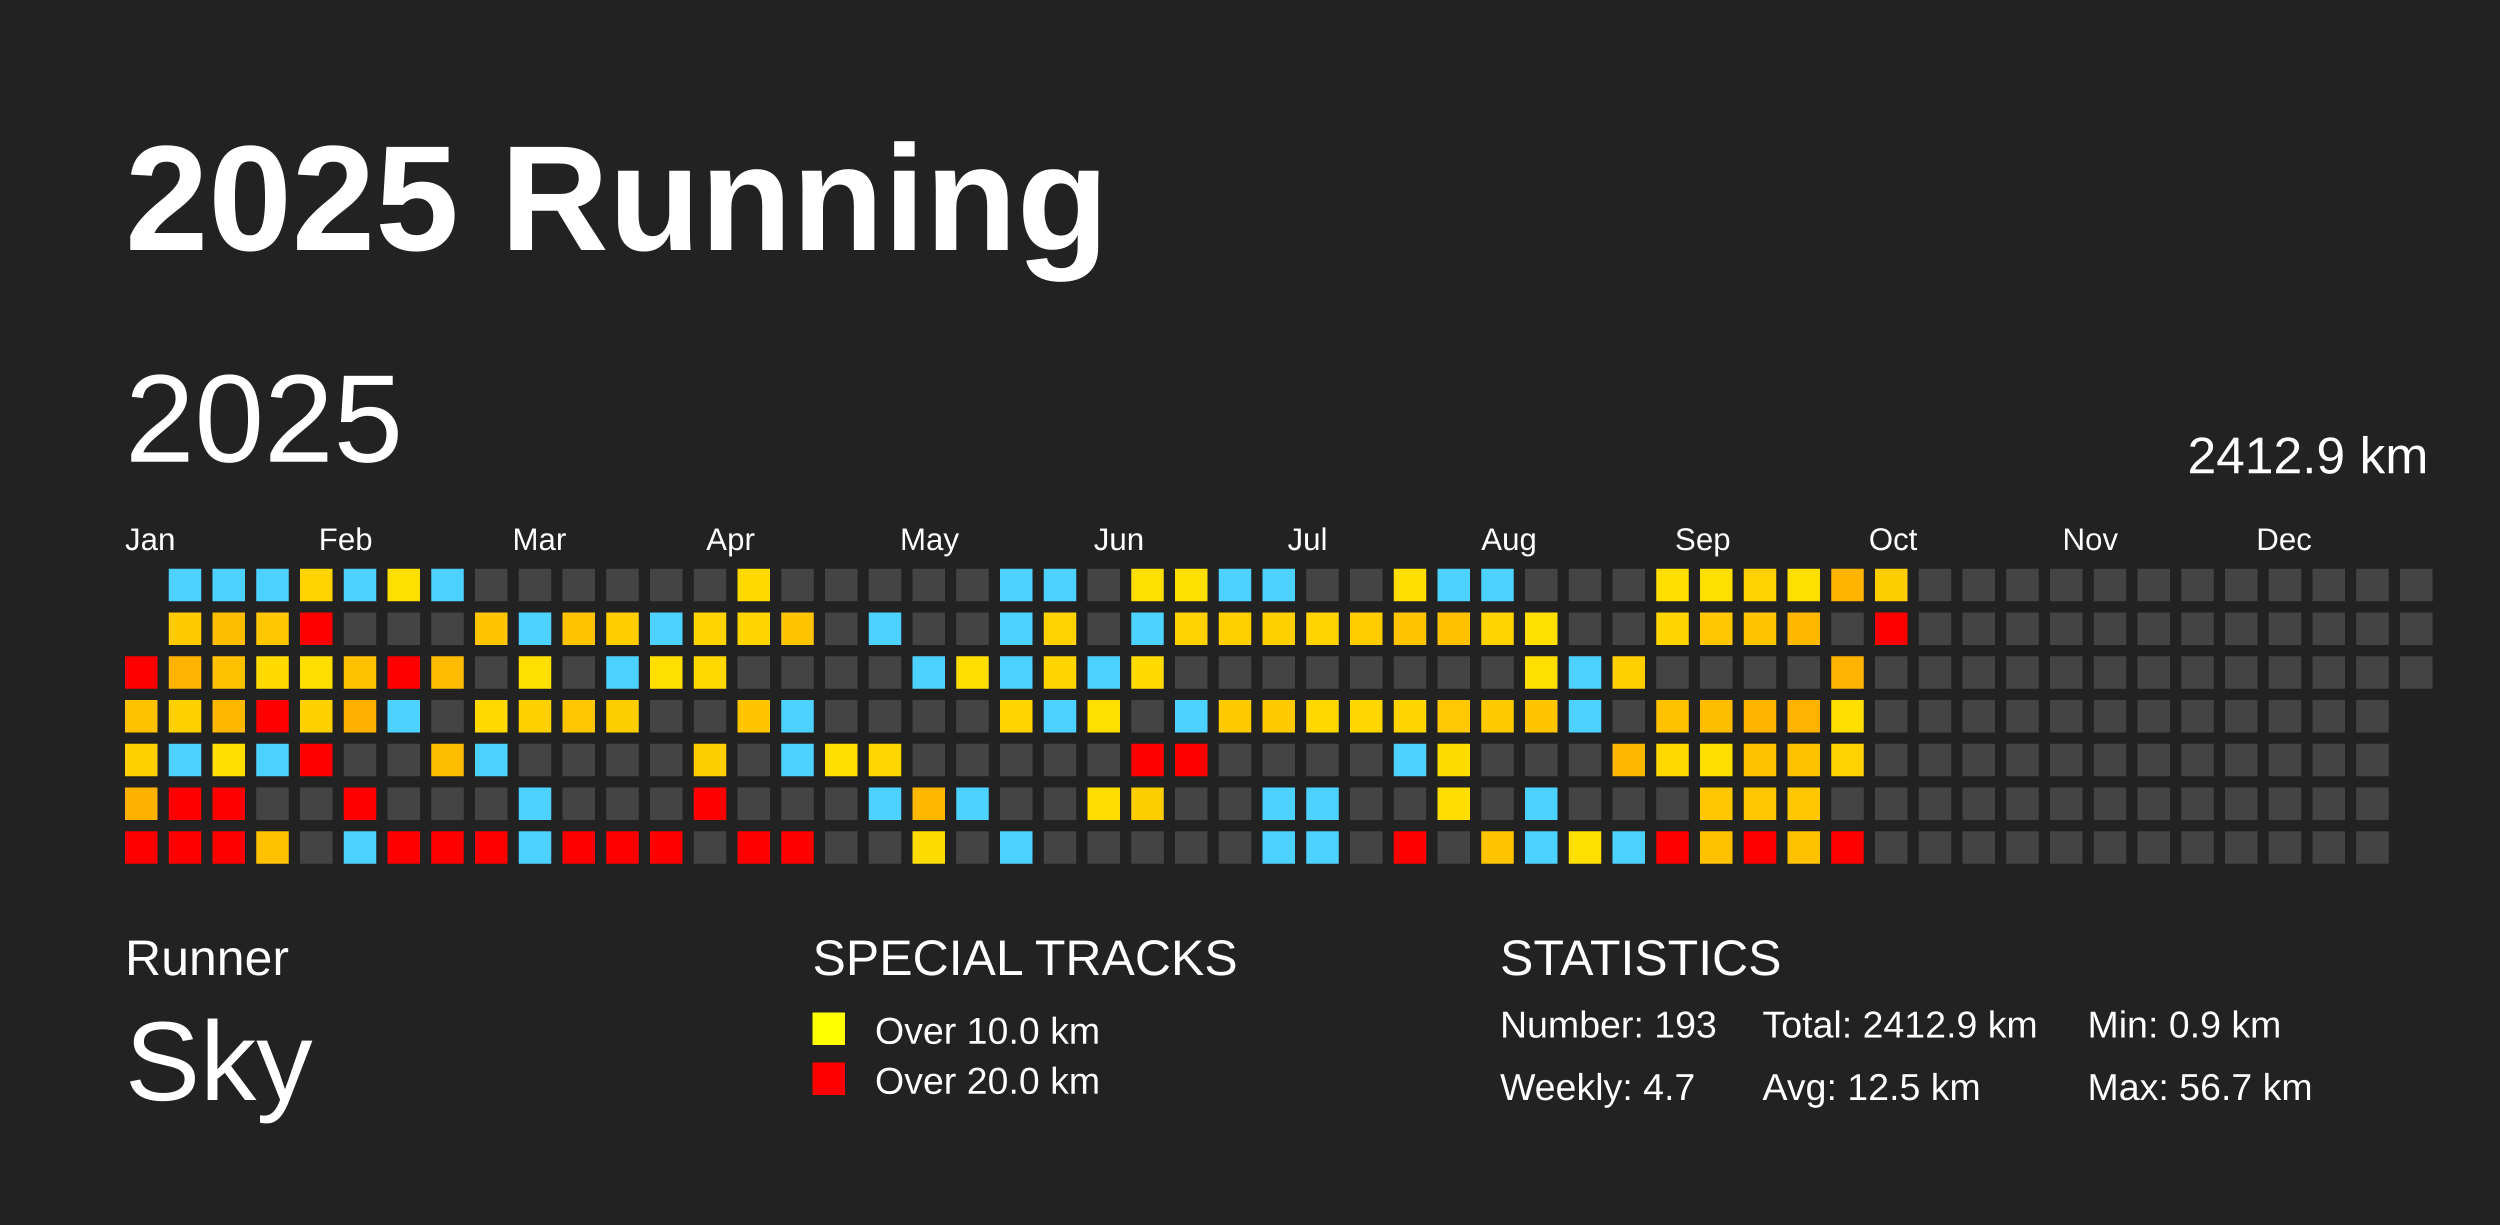
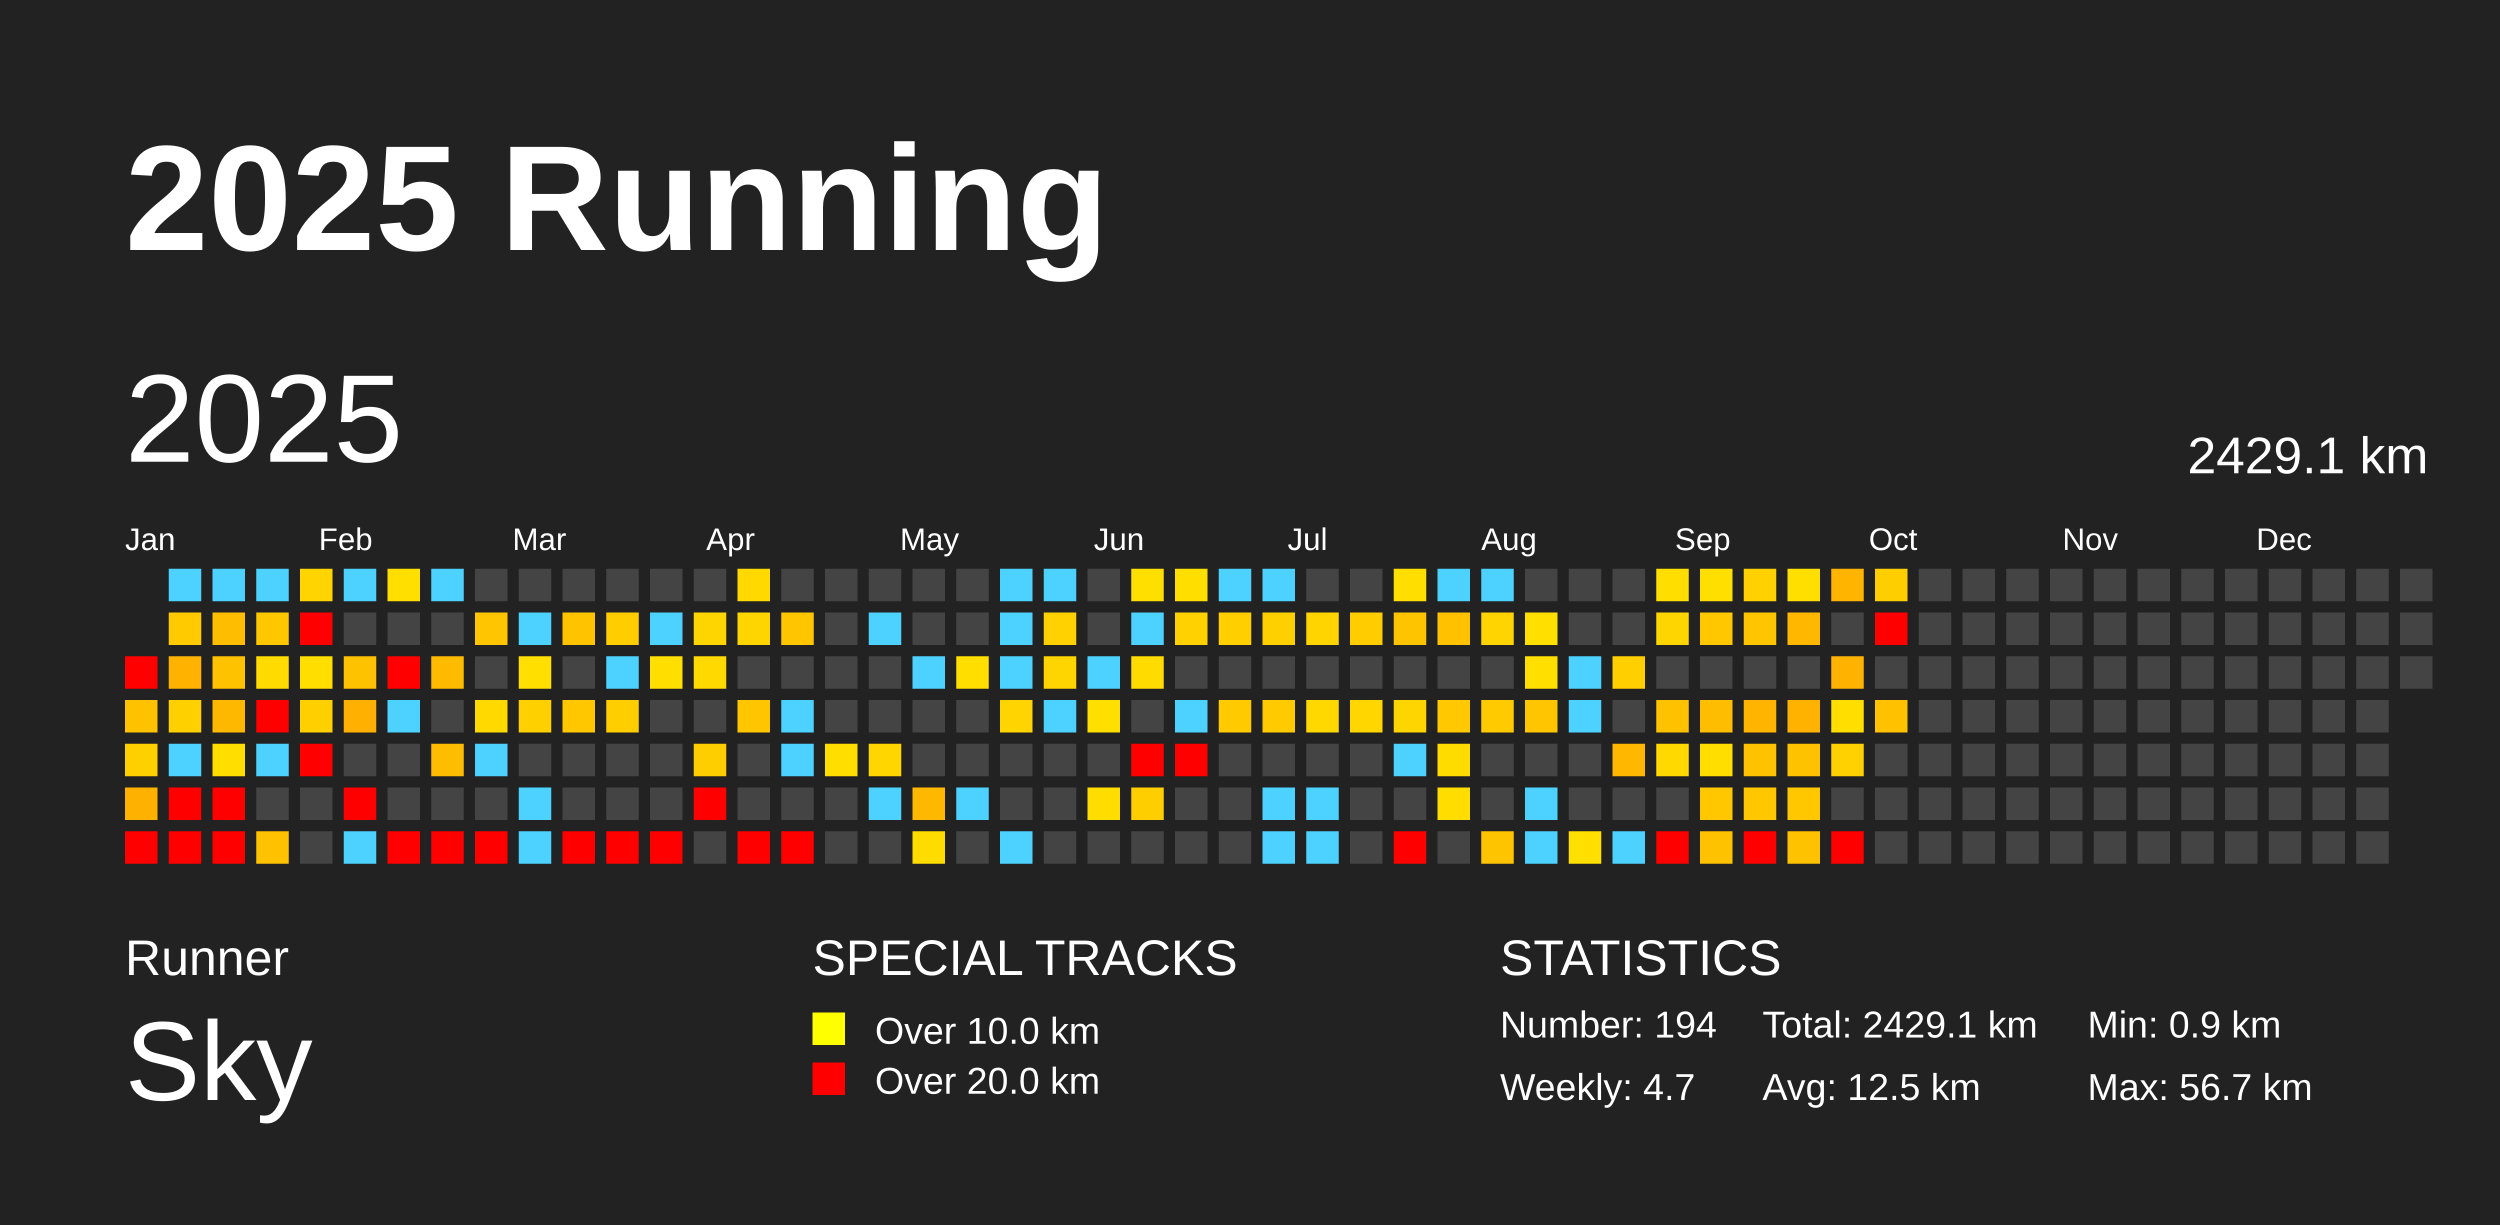
<svg xmlns="http://www.w3.org/2000/svg" baseProfile="full" height="98mm" version="1.1" viewBox="0,0,200,98" width="200mm">
  <defs />
  <rect fill="#222222" height="98" width="200" x="0" y="0" />
  <text fill="#FFFFFF" style="font-size:12px; font-family:Arial; font-weight:bold;" x="10" y="20">2025 Running</text>
  <text fill="#FFFFFF" style="font-size:4px; font-family:Arial" x="10" y="78">Runner</text>
  <text fill="#FFFFFF" style="font-size:9px; font-family:Arial" x="10" y="88">Sky</text>
  <text fill="#FFFFFF" style="font-size:4px; font-family:Arial" x="65" y="78">SPECIAL TRACKS</text>
  <rect fill="yellow" height="2.6" width="2.6" x="65" y="81" />
  <text fill="#FFFFFF" style="font-size:3px; font-family:Arial" x="70" y="83.5">Over 10.0 km</text>
  <rect fill="red" height="2.6" width="2.6" x="65" y="85" />
  <text fill="#FFFFFF" style="font-size:3px; font-family:Arial" x="70" y="87.5">Over 20.0 km</text>
  <text fill="#FFFFFF" style="font-size:4px; font-family:Arial" x="120" y="78">STATISTICS</text>
-   <text fill="#FFFFFF" style="font-size:3px; font-family:Arial" x="120" y="83">Number: 193</text>
+   <text fill="#FFFFFF" style="font-size:3px; font-family:Arial" x="120" y="83">Number: 194</text>
  <text fill="#FFFFFF" style="font-size:3px; font-family:Arial" x="120" y="88">Weekly: 4.7</text>
-   <text fill="#FFFFFF" style="font-size:3px; font-family:Arial" x="141" y="83">Total: 2412.9 km</text>
+   <text fill="#FFFFFF" style="font-size:3px; font-family:Arial" x="141" y="83">Total: 2429.1 km</text>
  <text fill="#FFFFFF" style="font-size:3px; font-family:Arial" x="141" y="88">Avg: 12.5 km</text>
  <text fill="#FFFFFF" style="font-size:3px; font-family:Arial" x="167" y="83">Min: 0.9 km</text>
  <text fill="#FFFFFF" style="font-size:3px; font-family:Arial" x="167" y="88">Max: 56.7 km</text>
  <text dominant-baseline="hanging" fill="#FFFFFF" style="font-size:10.0px; font-family:Arial;" x="10" y="30">2025</text>
-   <text dominant-baseline="hanging" fill="#FFFFFF" style="font-size:4.125px; font-family:Arial;" x="175" y="35">2412.9 km</text>
+   <text dominant-baseline="hanging" fill="#FFFFFF" style="font-size:4.125px; font-family:Arial;" x="175" y="35">2429.1 km</text>
  <text fill="#FFFFFF" style="font-size:2.5px; font-family:Arial" x="10.0" y="44">Jan</text>
  <text fill="#FFFFFF" style="font-size:2.5px; font-family:Arial" x="25.5" y="44">Feb</text>
  <text fill="#FFFFFF" style="font-size:2.5px; font-family:Arial" x="41.0" y="44">Mar</text>
  <text fill="#FFFFFF" style="font-size:2.5px; font-family:Arial" x="56.5" y="44">Apr</text>
  <text fill="#FFFFFF" style="font-size:2.5px; font-family:Arial" x="72.0" y="44">May</text>
  <text fill="#FFFFFF" style="font-size:2.5px; font-family:Arial" x="87.5" y="44">Jun</text>
  <text fill="#FFFFFF" style="font-size:2.5px; font-family:Arial" x="103.0" y="44">Jul</text>
  <text fill="#FFFFFF" style="font-size:2.5px; font-family:Arial" x="118.5" y="44">Aug</text>
  <text fill="#FFFFFF" style="font-size:2.5px; font-family:Arial" x="134.0" y="44">Sep</text>
  <text fill="#FFFFFF" style="font-size:2.5px; font-family:Arial" x="149.5" y="44">Oct</text>
  <text fill="#FFFFFF" style="font-size:2.5px; font-family:Arial" x="165.0" y="44">Nov</text>
  <text fill="#FFFFFF" style="font-size:2.5px; font-family:Arial" x="180.5" y="44">Dec</text>
  <rect fill="red" height="2.6" width="2.6" x="10.0" y="52.5" />
  <rect fill="#ffc200" height="2.6" width="2.6" x="10.0" y="56.0" />
  <rect fill="#ffd000" height="2.6" width="2.6" x="10.0" y="59.5" />
  <rect fill="#ffb100" height="2.6" width="2.6" x="10.0" y="63.0" />
  <rect fill="red" height="2.6" width="2.6" x="10.0" y="66.5" />
  <rect fill="#4dd2ff" height="2.6" width="2.6" x="13.5" y="45.5" />
  <rect fill="#ffcb00" height="2.6" width="2.6" x="13.5" y="49.0" />
  <rect fill="#ffb300" height="2.6" width="2.6" x="13.5" y="52.5" />
  <rect fill="#ffd000" height="2.6" width="2.6" x="13.5" y="56.0" />
  <rect fill="#4dd2ff" height="2.6" width="2.6" x="13.5" y="59.5" />
  <rect fill="red" height="2.6" width="2.6" x="13.5" y="63.0" />
  <rect fill="red" height="2.6" width="2.6" x="13.5" y="66.5" />
  <rect fill="#4dd2ff" height="2.6" width="2.6" x="17.0" y="45.5" />
  <rect fill="#ffbd00" height="2.6" width="2.6" x="17.0" y="49.0" />
  <rect fill="#ffc200" height="2.6" width="2.6" x="17.0" y="52.5" />
  <rect fill="#ffb800" height="2.6" width="2.6" x="17.0" y="56.0" />
  <rect fill="#ffde00" height="2.6" width="2.6" x="17.0" y="59.5" />
  <rect fill="red" height="2.6" width="2.6" x="17.0" y="63.0" />
  <rect fill="red" height="2.6" width="2.6" x="17.0" y="66.5" />
  <rect fill="#4dd2ff" height="2.6" width="2.6" x="20.5" y="45.5" />
  <rect fill="#ffc700" height="2.6" width="2.6" x="20.5" y="49.0" />
  <rect fill="#ffdb00" height="2.6" width="2.6" x="20.5" y="52.5" />
  <rect fill="red" height="2.6" width="2.6" x="20.5" y="56.0" />
  <rect fill="#4dd2ff" height="2.6" width="2.6" x="20.5" y="59.5" />
  <rect fill="#444444" height="2.6" width="2.6" x="20.5" y="63.0" />
  <rect fill="#ffc200" height="2.6" width="2.6" x="20.5" y="66.5" />
  <rect fill="#ffd400" height="2.6" width="2.6" x="24.0" y="45.5" />
  <rect fill="red" height="2.6" width="2.6" x="24.0" y="49.0" />
  <rect fill="#ffde00" height="2.6" width="2.6" x="24.0" y="52.5" />
  <rect fill="#ffd000" height="2.6" width="2.6" x="24.0" y="56.0" />
  <rect fill="red" height="2.6" width="2.6" x="24.0" y="59.5" />
  <rect fill="#444444" height="2.6" width="2.6" x="24.0" y="63.0" />
  <rect fill="#444444" height="2.6" width="2.6" x="24.0" y="66.5" />
  <rect fill="#4dd2ff" height="2.6" width="2.6" x="27.5" y="45.5" />
  <rect fill="#444444" height="2.6" width="2.6" x="27.5" y="49.0" />
  <rect fill="#ffc200" height="2.6" width="2.6" x="27.5" y="52.5" />
  <rect fill="#ffb000" height="2.6" width="2.6" x="27.5" y="56.0" />
  <rect fill="#444444" height="2.6" width="2.6" x="27.5" y="59.5" />
  <rect fill="red" height="2.6" width="2.6" x="27.5" y="63.0" />
  <rect fill="#4dd2ff" height="2.6" width="2.6" x="27.5" y="66.5" />
  <rect fill="#ffdf00" height="2.6" width="2.6" x="31.0" y="45.5" />
  <rect fill="#444444" height="2.6" width="2.6" x="31.0" y="49.0" />
  <rect fill="red" height="2.6" width="2.6" x="31.0" y="52.5" />
  <rect fill="#4dd2ff" height="2.6" width="2.6" x="31.0" y="56.0" />
  <rect fill="#444444" height="2.6" width="2.6" x="31.0" y="59.5" />
  <rect fill="#444444" height="2.6" width="2.6" x="31.0" y="63.0" />
  <rect fill="red" height="2.6" width="2.6" x="31.0" y="66.5" />
  <rect fill="#4dd2ff" height="2.6" width="2.6" x="34.5" y="45.5" />
  <rect fill="#444444" height="2.6" width="2.6" x="34.5" y="49.0" />
  <rect fill="#ffbb00" height="2.6" width="2.6" x="34.5" y="52.5" />
  <rect fill="#444444" height="2.6" width="2.6" x="34.5" y="56.0" />
  <rect fill="#ffbd00" height="2.6" width="2.6" x="34.5" y="59.5" />
  <rect fill="#444444" height="2.6" width="2.6" x="34.5" y="63.0" />
  <rect fill="red" height="2.6" width="2.6" x="34.5" y="66.5" />
  <rect fill="#444444" height="2.6" width="2.6" x="38.0" y="45.5" />
  <rect fill="#ffc500" height="2.6" width="2.6" x="38.0" y="49.0" />
  <rect fill="#444444" height="2.6" width="2.6" x="38.0" y="52.5" />
  <rect fill="#ffd900" height="2.6" width="2.6" x="38.0" y="56.0" />
  <rect fill="#4dd2ff" height="2.6" width="2.6" x="38.0" y="59.5" />
  <rect fill="#444444" height="2.6" width="2.6" x="38.0" y="63.0" />
  <rect fill="red" height="2.6" width="2.6" x="38.0" y="66.5" />
  <rect fill="#444444" height="2.6" width="2.6" x="41.5" y="45.5" />
  <rect fill="#4dd2ff" height="2.6" width="2.6" x="41.5" y="49.0" />
  <rect fill="#ffdf00" height="2.6" width="2.6" x="41.5" y="52.5" />
  <rect fill="#ffd000" height="2.6" width="2.6" x="41.5" y="56.0" />
  <rect fill="#444444" height="2.6" width="2.6" x="41.5" y="59.5" />
  <rect fill="#4dd2ff" height="2.6" width="2.6" x="41.5" y="63.0" />
  <rect fill="#4dd2ff" height="2.6" width="2.6" x="41.5" y="66.5" />
  <rect fill="#444444" height="2.6" width="2.6" x="45.0" y="45.5" />
  <rect fill="#ffc300" height="2.6" width="2.6" x="45.0" y="49.0" />
  <rect fill="#444444" height="2.6" width="2.6" x="45.0" y="52.5" />
  <rect fill="#ffc700" height="2.6" width="2.6" x="45.0" y="56.0" />
  <rect fill="#444444" height="2.6" width="2.6" x="45.0" y="59.5" />
  <rect fill="#444444" height="2.6" width="2.6" x="45.0" y="63.0" />
  <rect fill="red" height="2.6" width="2.6" x="45.0" y="66.5" />
  <rect fill="#444444" height="2.6" width="2.6" x="48.5" y="45.5" />
  <rect fill="#ffcd00" height="2.6" width="2.6" x="48.5" y="49.0" />
  <rect fill="#4dd2ff" height="2.6" width="2.6" x="48.5" y="52.5" />
  <rect fill="#ffce00" height="2.6" width="2.6" x="48.5" y="56.0" />
  <rect fill="#444444" height="2.6" width="2.6" x="48.5" y="59.5" />
  <rect fill="#444444" height="2.6" width="2.6" x="48.5" y="63.0" />
  <rect fill="red" height="2.6" width="2.6" x="48.5" y="66.5" />
  <rect fill="#444444" height="2.6" width="2.6" x="52.0" y="45.5" />
  <rect fill="#4dd2ff" height="2.6" width="2.6" x="52.0" y="49.0" />
  <rect fill="#ffdf00" height="2.6" width="2.6" x="52.0" y="52.5" />
  <rect fill="#444444" height="2.6" width="2.6" x="52.0" y="56.0" />
  <rect fill="#444444" height="2.6" width="2.6" x="52.0" y="59.5" />
  <rect fill="#444444" height="2.6" width="2.6" x="52.0" y="63.0" />
  <rect fill="red" height="2.6" width="2.6" x="52.0" y="66.5" />
  <rect fill="#444444" height="2.6" width="2.6" x="55.5" y="45.5" />
  <rect fill="#ffd500" height="2.6" width="2.6" x="55.5" y="49.0" />
  <rect fill="#ffd900" height="2.6" width="2.6" x="55.5" y="52.5" />
  <rect fill="#444444" height="2.6" width="2.6" x="55.5" y="56.0" />
  <rect fill="#ffce00" height="2.6" width="2.6" x="55.5" y="59.5" />
  <rect fill="red" height="2.6" width="2.6" x="55.5" y="63.0" />
  <rect fill="#444444" height="2.6" width="2.6" x="55.5" y="66.5" />
  <rect fill="#ffd900" height="2.6" width="2.6" x="59.0" y="45.5" />
  <rect fill="#ffd500" height="2.6" width="2.6" x="59.0" y="49.0" />
  <rect fill="#444444" height="2.6" width="2.6" x="59.0" y="52.5" />
  <rect fill="#ffc600" height="2.6" width="2.6" x="59.0" y="56.0" />
  <rect fill="#444444" height="2.6" width="2.6" x="59.0" y="59.5" />
  <rect fill="#444444" height="2.6" width="2.6" x="59.0" y="63.0" />
  <rect fill="red" height="2.6" width="2.6" x="59.0" y="66.5" />
  <rect fill="#444444" height="2.6" width="2.6" x="62.5" y="45.5" />
  <rect fill="#ffc600" height="2.6" width="2.6" x="62.5" y="49.0" />
  <rect fill="#444444" height="2.6" width="2.6" x="62.5" y="52.5" />
  <rect fill="#4dd2ff" height="2.6" width="2.6" x="62.5" y="56.0" />
  <rect fill="#4dd2ff" height="2.6" width="2.6" x="62.5" y="59.5" />
  <rect fill="#444444" height="2.6" width="2.6" x="62.5" y="63.0" />
  <rect fill="red" height="2.6" width="2.6" x="62.5" y="66.5" />
  <rect fill="#444444" height="2.6" width="2.6" x="66.0" y="45.5" />
  <rect fill="#444444" height="2.6" width="2.6" x="66.0" y="49.0" />
  <rect fill="#444444" height="2.6" width="2.6" x="66.0" y="52.5" />
  <rect fill="#444444" height="2.6" width="2.6" x="66.0" y="56.0" />
  <rect fill="#ffde00" height="2.6" width="2.6" x="66.0" y="59.5" />
  <rect fill="#444444" height="2.6" width="2.6" x="66.0" y="63.0" />
  <rect fill="#444444" height="2.6" width="2.6" x="66.0" y="66.5" />
  <rect fill="#444444" height="2.6" width="2.6" x="69.5" y="45.5" />
  <rect fill="#4dd2ff" height="2.6" width="2.6" x="69.5" y="49.0" />
  <rect fill="#444444" height="2.6" width="2.6" x="69.5" y="52.5" />
  <rect fill="#444444" height="2.6" width="2.6" x="69.5" y="56.0" />
  <rect fill="#ffd600" height="2.6" width="2.6" x="69.5" y="59.5" />
  <rect fill="#4dd2ff" height="2.6" width="2.6" x="69.5" y="63.0" />
  <rect fill="#444444" height="2.6" width="2.6" x="69.5" y="66.5" />
  <rect fill="#444444" height="2.6" width="2.6" x="73.0" y="45.5" />
  <rect fill="#444444" height="2.6" width="2.6" x="73.0" y="49.0" />
  <rect fill="#4dd2ff" height="2.6" width="2.6" x="73.0" y="52.5" />
  <rect fill="#444444" height="2.6" width="2.6" x="73.0" y="56.0" />
  <rect fill="#444444" height="2.6" width="2.6" x="73.0" y="59.5" />
  <rect fill="#ffb800" height="2.6" width="2.6" x="73.0" y="63.0" />
  <rect fill="#ffdc00" height="2.6" width="2.6" x="73.0" y="66.5" />
  <rect fill="#444444" height="2.6" width="2.6" x="76.5" y="45.5" />
  <rect fill="#444444" height="2.6" width="2.6" x="76.5" y="49.0" />
  <rect fill="#ffde00" height="2.6" width="2.6" x="76.5" y="52.5" />
  <rect fill="#444444" height="2.6" width="2.6" x="76.5" y="56.0" />
  <rect fill="#444444" height="2.6" width="2.6" x="76.5" y="59.5" />
  <rect fill="#4dd2ff" height="2.6" width="2.6" x="76.5" y="63.0" />
  <rect fill="#444444" height="2.6" width="2.6" x="76.5" y="66.5" />
  <rect fill="#4dd2ff" height="2.6" width="2.6" x="80.0" y="45.5" />
  <rect fill="#4dd2ff" height="2.6" width="2.6" x="80.0" y="49.0" />
  <rect fill="#4dd2ff" height="2.6" width="2.6" x="80.0" y="52.5" />
  <rect fill="#ffd400" height="2.6" width="2.6" x="80.0" y="56.0" />
  <rect fill="#444444" height="2.6" width="2.6" x="80.0" y="59.5" />
  <rect fill="#444444" height="2.6" width="2.6" x="80.0" y="63.0" />
  <rect fill="#4dd2ff" height="2.6" width="2.6" x="80.0" y="66.5" />
  <rect fill="#4dd2ff" height="2.6" width="2.6" x="83.5" y="45.5" />
  <rect fill="#ffd100" height="2.6" width="2.6" x="83.5" y="49.0" />
  <rect fill="#ffd500" height="2.6" width="2.6" x="83.5" y="52.5" />
  <rect fill="#4dd2ff" height="2.6" width="2.6" x="83.5" y="56.0" />
  <rect fill="#444444" height="2.6" width="2.6" x="83.5" y="59.5" />
  <rect fill="#444444" height="2.6" width="2.6" x="83.5" y="63.0" />
  <rect fill="#444444" height="2.6" width="2.6" x="83.5" y="66.5" />
  <rect fill="#444444" height="2.6" width="2.6" x="87.0" y="45.5" />
  <rect fill="#444444" height="2.6" width="2.6" x="87.0" y="49.0" />
  <rect fill="#4dd2ff" height="2.6" width="2.6" x="87.0" y="52.5" />
  <rect fill="#ffdf00" height="2.6" width="2.6" x="87.0" y="56.0" />
  <rect fill="#444444" height="2.6" width="2.6" x="87.0" y="59.5" />
  <rect fill="#ffdd00" height="2.6" width="2.6" x="87.0" y="63.0" />
  <rect fill="#444444" height="2.6" width="2.6" x="87.0" y="66.5" />
  <rect fill="#ffdf00" height="2.6" width="2.6" x="90.5" y="45.5" />
  <rect fill="#4dd2ff" height="2.6" width="2.6" x="90.5" y="49.0" />
  <rect fill="#ffdb00" height="2.6" width="2.6" x="90.5" y="52.5" />
  <rect fill="#444444" height="2.6" width="2.6" x="90.5" y="56.0" />
  <rect fill="red" height="2.6" width="2.6" x="90.5" y="59.5" />
  <rect fill="#ffce00" height="2.6" width="2.6" x="90.5" y="63.0" />
  <rect fill="#444444" height="2.6" width="2.6" x="90.5" y="66.5" />
  <rect fill="#ffdf00" height="2.6" width="2.6" x="94.0" y="45.5" />
  <rect fill="#ffd100" height="2.6" width="2.6" x="94.0" y="49.0" />
  <rect fill="#444444" height="2.6" width="2.6" x="94.0" y="52.5" />
  <rect fill="#4dd2ff" height="2.6" width="2.6" x="94.0" y="56.0" />
  <rect fill="red" height="2.6" width="2.6" x="94.0" y="59.5" />
  <rect fill="#444444" height="2.6" width="2.6" x="94.0" y="63.0" />
  <rect fill="#444444" height="2.6" width="2.6" x="94.0" y="66.5" />
  <rect fill="#4dd2ff" height="2.6" width="2.6" x="97.5" y="45.5" />
  <rect fill="#ffcf00" height="2.6" width="2.6" x="97.5" y="49.0" />
  <rect fill="#444444" height="2.6" width="2.6" x="97.5" y="52.5" />
  <rect fill="#ffca00" height="2.6" width="2.6" x="97.5" y="56.0" />
  <rect fill="#444444" height="2.6" width="2.6" x="97.5" y="59.5" />
  <rect fill="#444444" height="2.6" width="2.6" x="97.5" y="63.0" />
  <rect fill="#444444" height="2.6" width="2.6" x="97.5" y="66.5" />
  <rect fill="#4dd2ff" height="2.6" width="2.6" x="101.0" y="45.5" />
  <rect fill="#ffd000" height="2.6" width="2.6" x="101.0" y="49.0" />
  <rect fill="#444444" height="2.6" width="2.6" x="101.0" y="52.5" />
  <rect fill="#ffca00" height="2.6" width="2.6" x="101.0" y="56.0" />
  <rect fill="#444444" height="2.6" width="2.6" x="101.0" y="59.5" />
  <rect fill="#4dd2ff" height="2.6" width="2.6" x="101.0" y="63.0" />
  <rect fill="#4dd2ff" height="2.6" width="2.6" x="101.0" y="66.5" />
  <rect fill="#444444" height="2.6" width="2.6" x="104.5" y="45.5" />
  <rect fill="#ffd400" height="2.6" width="2.6" x="104.5" y="49.0" />
  <rect fill="#444444" height="2.6" width="2.6" x="104.5" y="52.5" />
  <rect fill="#ffd800" height="2.6" width="2.6" x="104.5" y="56.0" />
  <rect fill="#444444" height="2.6" width="2.6" x="104.5" y="59.5" />
  <rect fill="#4dd2ff" height="2.6" width="2.6" x="104.5" y="63.0" />
  <rect fill="#4dd2ff" height="2.6" width="2.6" x="104.5" y="66.5" />
  <rect fill="#444444" height="2.6" width="2.6" x="108.0" y="45.5" />
  <rect fill="#ffcc00" height="2.6" width="2.6" x="108.0" y="49.0" />
  <rect fill="#444444" height="2.6" width="2.6" x="108.0" y="52.5" />
  <rect fill="#ffd600" height="2.6" width="2.6" x="108.0" y="56.0" />
  <rect fill="#444444" height="2.6" width="2.6" x="108.0" y="59.5" />
  <rect fill="#444444" height="2.6" width="2.6" x="108.0" y="63.0" />
  <rect fill="#444444" height="2.6" width="2.6" x="108.0" y="66.5" />
  <rect fill="#ffde00" height="2.6" width="2.6" x="111.5" y="45.5" />
  <rect fill="#ffc400" height="2.6" width="2.6" x="111.5" y="49.0" />
  <rect fill="#444444" height="2.6" width="2.6" x="111.5" y="52.5" />
  <rect fill="#ffd500" height="2.6" width="2.6" x="111.5" y="56.0" />
  <rect fill="#4dd2ff" height="2.6" width="2.6" x="111.5" y="59.5" />
  <rect fill="#444444" height="2.6" width="2.6" x="111.5" y="63.0" />
  <rect fill="red" height="2.6" width="2.6" x="111.5" y="66.5" />
  <rect fill="#4dd2ff" height="2.6" width="2.6" x="115.0" y="45.5" />
  <rect fill="#ffc100" height="2.6" width="2.6" x="115.0" y="49.0" />
  <rect fill="#444444" height="2.6" width="2.6" x="115.0" y="52.5" />
  <rect fill="#ffc800" height="2.6" width="2.6" x="115.0" y="56.0" />
  <rect fill="#ffdc00" height="2.6" width="2.6" x="115.0" y="59.5" />
  <rect fill="#ffdd00" height="2.6" width="2.6" x="115.0" y="63.0" />
  <rect fill="#444444" height="2.6" width="2.6" x="115.0" y="66.5" />
  <rect fill="#4dd2ff" height="2.6" width="2.6" x="118.5" y="45.5" />
  <rect fill="#ffd400" height="2.6" width="2.6" x="118.5" y="49.0" />
  <rect fill="#444444" height="2.6" width="2.6" x="118.5" y="52.5" />
  <rect fill="#ffca00" height="2.6" width="2.6" x="118.5" y="56.0" />
  <rect fill="#444444" height="2.6" width="2.6" x="118.5" y="59.5" />
  <rect fill="#444444" height="2.6" width="2.6" x="118.5" y="63.0" />
  <rect fill="#ffc400" height="2.6" width="2.6" x="118.5" y="66.5" />
  <rect fill="#444444" height="2.6" width="2.6" x="122.0" y="45.5" />
  <rect fill="#ffdf00" height="2.6" width="2.6" x="122.0" y="49.0" />
  <rect fill="#ffdf00" height="2.6" width="2.6" x="122.0" y="52.5" />
  <rect fill="#ffc600" height="2.6" width="2.6" x="122.0" y="56.0" />
  <rect fill="#444444" height="2.6" width="2.6" x="122.0" y="59.5" />
  <rect fill="#4dd2ff" height="2.6" width="2.6" x="122.0" y="63.0" />
  <rect fill="#4dd2ff" height="2.6" width="2.6" x="122.0" y="66.5" />
  <rect fill="#444444" height="2.6" width="2.6" x="125.5" y="45.5" />
  <rect fill="#444444" height="2.6" width="2.6" x="125.5" y="49.0" />
  <rect fill="#4dd2ff" height="2.6" width="2.6" x="125.5" y="52.5" />
  <rect fill="#4dd2ff" height="2.6" width="2.6" x="125.5" y="56.0" />
  <rect fill="#444444" height="2.6" width="2.6" x="125.5" y="59.5" />
  <rect fill="#444444" height="2.6" width="2.6" x="125.5" y="63.0" />
  <rect fill="#ffdf00" height="2.6" width="2.6" x="125.5" y="66.5" />
  <rect fill="#444444" height="2.6" width="2.6" x="129.0" y="45.5" />
  <rect fill="#444444" height="2.6" width="2.6" x="129.0" y="49.0" />
  <rect fill="#ffcf00" height="2.6" width="2.6" x="129.0" y="52.5" />
  <rect fill="#444444" height="2.6" width="2.6" x="129.0" y="56.0" />
  <rect fill="#ffb700" height="2.6" width="2.6" x="129.0" y="59.5" />
  <rect fill="#444444" height="2.6" width="2.6" x="129.0" y="63.0" />
  <rect fill="#4dd2ff" height="2.6" width="2.6" x="129.0" y="66.5" />
  <rect fill="#ffde00" height="2.6" width="2.6" x="132.5" y="45.5" />
  <rect fill="#ffd500" height="2.6" width="2.6" x="132.5" y="49.0" />
  <rect fill="#444444" height="2.6" width="2.6" x="132.5" y="52.5" />
  <rect fill="#ffc200" height="2.6" width="2.6" x="132.5" y="56.0" />
  <rect fill="#ffd900" height="2.6" width="2.6" x="132.5" y="59.5" />
  <rect fill="#444444" height="2.6" width="2.6" x="132.5" y="63.0" />
  <rect fill="red" height="2.6" width="2.6" x="132.5" y="66.5" />
  <rect fill="#ffdf00" height="2.6" width="2.6" x="136.0" y="45.5" />
  <rect fill="#ffc700" height="2.6" width="2.6" x="136.0" y="49.0" />
  <rect fill="#444444" height="2.6" width="2.6" x="136.0" y="52.5" />
  <rect fill="#ffbd00" height="2.6" width="2.6" x="136.0" y="56.0" />
  <rect fill="#ffde00" height="2.6" width="2.6" x="136.0" y="59.5" />
  <rect fill="#ffc700" height="2.6" width="2.6" x="136.0" y="63.0" />
  <rect fill="#ffc200" height="2.6" width="2.6" x="136.0" y="66.5" />
  <rect fill="#ffd100" height="2.6" width="2.6" x="139.5" y="45.5" />
  <rect fill="#ffc600" height="2.6" width="2.6" x="139.5" y="49.0" />
  <rect fill="#444444" height="2.6" width="2.6" x="139.5" y="52.5" />
  <rect fill="#ffb400" height="2.6" width="2.6" x="139.5" y="56.0" />
  <rect fill="#ffc200" height="2.6" width="2.6" x="139.5" y="59.5" />
  <rect fill="#ffc700" height="2.6" width="2.6" x="139.5" y="63.0" />
  <rect fill="red" height="2.6" width="2.6" x="139.5" y="66.5" />
  <rect fill="#ffdf00" height="2.6" width="2.6" x="143.0" y="45.5" />
  <rect fill="#ffb700" height="2.6" width="2.6" x="143.0" y="49.0" />
  <rect fill="#444444" height="2.6" width="2.6" x="143.0" y="52.5" />
  <rect fill="#ffb300" height="2.6" width="2.6" x="143.0" y="56.0" />
  <rect fill="#ffc200" height="2.6" width="2.6" x="143.0" y="59.5" />
  <rect fill="#ffc700" height="2.6" width="2.6" x="143.0" y="63.0" />
  <rect fill="#ffc200" height="2.6" width="2.6" x="143.0" y="66.5" />
  <rect fill="#ffb500" height="2.6" width="2.6" x="146.5" y="45.5" />
  <rect fill="#444444" height="2.6" width="2.6" x="146.5" y="49.0" />
  <rect fill="#ffb300" height="2.6" width="2.6" x="146.5" y="52.5" />
  <rect fill="#ffde00" height="2.6" width="2.6" x="146.5" y="56.0" />
  <rect fill="#ffd100" height="2.6" width="2.6" x="146.5" y="59.5" />
  <rect fill="#444444" height="2.6" width="2.6" x="146.5" y="63.0" />
  <rect fill="red" height="2.6" width="2.6" x="146.5" y="66.5" />
  <rect fill="#ffce00" height="2.6" width="2.6" x="150.0" y="45.5" />
  <rect fill="red" height="2.6" width="2.6" x="150.0" y="49.0" />
  <rect fill="#444444" height="2.6" width="2.6" x="150.0" y="52.5" />
-   <rect fill="#444444" height="2.6" width="2.6" x="150.0" y="56.0" />
+   <rect fill="#ffc100" height="2.6" width="2.6" x="150.0" y="56.0" />
  <rect fill="#444444" height="2.6" width="2.6" x="150.0" y="59.5" />
  <rect fill="#444444" height="2.6" width="2.6" x="150.0" y="63.0" />
  <rect fill="#444444" height="2.6" width="2.6" x="150.0" y="66.5" />
  <rect fill="#444444" height="2.6" width="2.6" x="153.5" y="45.5" />
  <rect fill="#444444" height="2.6" width="2.6" x="153.5" y="49.0" />
  <rect fill="#444444" height="2.6" width="2.6" x="153.5" y="52.5" />
  <rect fill="#444444" height="2.6" width="2.6" x="153.5" y="56.0" />
  <rect fill="#444444" height="2.6" width="2.6" x="153.5" y="59.5" />
  <rect fill="#444444" height="2.6" width="2.6" x="153.5" y="63.0" />
  <rect fill="#444444" height="2.6" width="2.6" x="153.5" y="66.5" />
  <rect fill="#444444" height="2.6" width="2.6" x="157.0" y="45.5" />
  <rect fill="#444444" height="2.6" width="2.6" x="157.0" y="49.0" />
  <rect fill="#444444" height="2.6" width="2.6" x="157.0" y="52.5" />
  <rect fill="#444444" height="2.6" width="2.6" x="157.0" y="56.0" />
  <rect fill="#444444" height="2.6" width="2.6" x="157.0" y="59.5" />
  <rect fill="#444444" height="2.6" width="2.6" x="157.0" y="63.0" />
  <rect fill="#444444" height="2.6" width="2.6" x="157.0" y="66.5" />
  <rect fill="#444444" height="2.6" width="2.6" x="160.5" y="45.5" />
  <rect fill="#444444" height="2.6" width="2.6" x="160.5" y="49.0" />
  <rect fill="#444444" height="2.6" width="2.6" x="160.5" y="52.5" />
  <rect fill="#444444" height="2.6" width="2.6" x="160.5" y="56.0" />
  <rect fill="#444444" height="2.6" width="2.6" x="160.5" y="59.5" />
  <rect fill="#444444" height="2.6" width="2.6" x="160.5" y="63.0" />
  <rect fill="#444444" height="2.6" width="2.6" x="160.5" y="66.5" />
  <rect fill="#444444" height="2.6" width="2.6" x="164.0" y="45.5" />
  <rect fill="#444444" height="2.6" width="2.6" x="164.0" y="49.0" />
  <rect fill="#444444" height="2.6" width="2.6" x="164.0" y="52.5" />
  <rect fill="#444444" height="2.6" width="2.6" x="164.0" y="56.0" />
  <rect fill="#444444" height="2.6" width="2.6" x="164.0" y="59.5" />
  <rect fill="#444444" height="2.6" width="2.6" x="164.0" y="63.0" />
  <rect fill="#444444" height="2.6" width="2.6" x="164.0" y="66.5" />
  <rect fill="#444444" height="2.6" width="2.6" x="167.5" y="45.5" />
  <rect fill="#444444" height="2.6" width="2.6" x="167.5" y="49.0" />
  <rect fill="#444444" height="2.6" width="2.6" x="167.5" y="52.5" />
  <rect fill="#444444" height="2.6" width="2.6" x="167.5" y="56.0" />
  <rect fill="#444444" height="2.6" width="2.6" x="167.5" y="59.5" />
  <rect fill="#444444" height="2.6" width="2.6" x="167.5" y="63.0" />
  <rect fill="#444444" height="2.6" width="2.6" x="167.5" y="66.5" />
  <rect fill="#444444" height="2.6" width="2.6" x="171.0" y="45.5" />
  <rect fill="#444444" height="2.6" width="2.6" x="171.0" y="49.0" />
  <rect fill="#444444" height="2.6" width="2.6" x="171.0" y="52.5" />
  <rect fill="#444444" height="2.6" width="2.6" x="171.0" y="56.0" />
  <rect fill="#444444" height="2.6" width="2.6" x="171.0" y="59.5" />
  <rect fill="#444444" height="2.6" width="2.6" x="171.0" y="63.0" />
  <rect fill="#444444" height="2.6" width="2.6" x="171.0" y="66.5" />
  <rect fill="#444444" height="2.6" width="2.6" x="174.5" y="45.5" />
  <rect fill="#444444" height="2.6" width="2.6" x="174.5" y="49.0" />
  <rect fill="#444444" height="2.6" width="2.6" x="174.5" y="52.5" />
  <rect fill="#444444" height="2.6" width="2.6" x="174.5" y="56.0" />
  <rect fill="#444444" height="2.6" width="2.6" x="174.5" y="59.5" />
  <rect fill="#444444" height="2.6" width="2.6" x="174.5" y="63.0" />
  <rect fill="#444444" height="2.6" width="2.6" x="174.5" y="66.5" />
  <rect fill="#444444" height="2.6" width="2.6" x="178.0" y="45.5" />
  <rect fill="#444444" height="2.6" width="2.6" x="178.0" y="49.0" />
  <rect fill="#444444" height="2.6" width="2.6" x="178.0" y="52.5" />
  <rect fill="#444444" height="2.6" width="2.6" x="178.0" y="56.0" />
  <rect fill="#444444" height="2.6" width="2.6" x="178.0" y="59.5" />
  <rect fill="#444444" height="2.6" width="2.6" x="178.0" y="63.0" />
  <rect fill="#444444" height="2.6" width="2.6" x="178.0" y="66.5" />
  <rect fill="#444444" height="2.6" width="2.6" x="181.5" y="45.5" />
  <rect fill="#444444" height="2.6" width="2.6" x="181.5" y="49.0" />
  <rect fill="#444444" height="2.6" width="2.6" x="181.5" y="52.5" />
  <rect fill="#444444" height="2.6" width="2.6" x="181.5" y="56.0" />
  <rect fill="#444444" height="2.6" width="2.6" x="181.5" y="59.5" />
  <rect fill="#444444" height="2.6" width="2.6" x="181.5" y="63.0" />
  <rect fill="#444444" height="2.6" width="2.6" x="181.5" y="66.5" />
  <rect fill="#444444" height="2.6" width="2.6" x="185.0" y="45.5" />
  <rect fill="#444444" height="2.6" width="2.6" x="185.0" y="49.0" />
  <rect fill="#444444" height="2.6" width="2.6" x="185.0" y="52.5" />
  <rect fill="#444444" height="2.6" width="2.6" x="185.0" y="56.0" />
  <rect fill="#444444" height="2.6" width="2.6" x="185.0" y="59.5" />
  <rect fill="#444444" height="2.6" width="2.6" x="185.0" y="63.0" />
  <rect fill="#444444" height="2.6" width="2.6" x="185.0" y="66.5" />
  <rect fill="#444444" height="2.6" width="2.6" x="188.5" y="45.5" />
  <rect fill="#444444" height="2.6" width="2.6" x="188.5" y="49.0" />
  <rect fill="#444444" height="2.6" width="2.6" x="188.5" y="52.5" />
  <rect fill="#444444" height="2.6" width="2.6" x="188.5" y="56.0" />
  <rect fill="#444444" height="2.6" width="2.6" x="188.5" y="59.5" />
  <rect fill="#444444" height="2.6" width="2.6" x="188.5" y="63.0" />
  <rect fill="#444444" height="2.6" width="2.6" x="188.5" y="66.5" />
  <rect fill="#444444" height="2.6" width="2.6" x="192.0" y="45.5" />
  <rect fill="#444444" height="2.6" width="2.6" x="192.0" y="49.0" />
  <rect fill="#444444" height="2.6" width="2.6" x="192.0" y="52.5" />
</svg>
